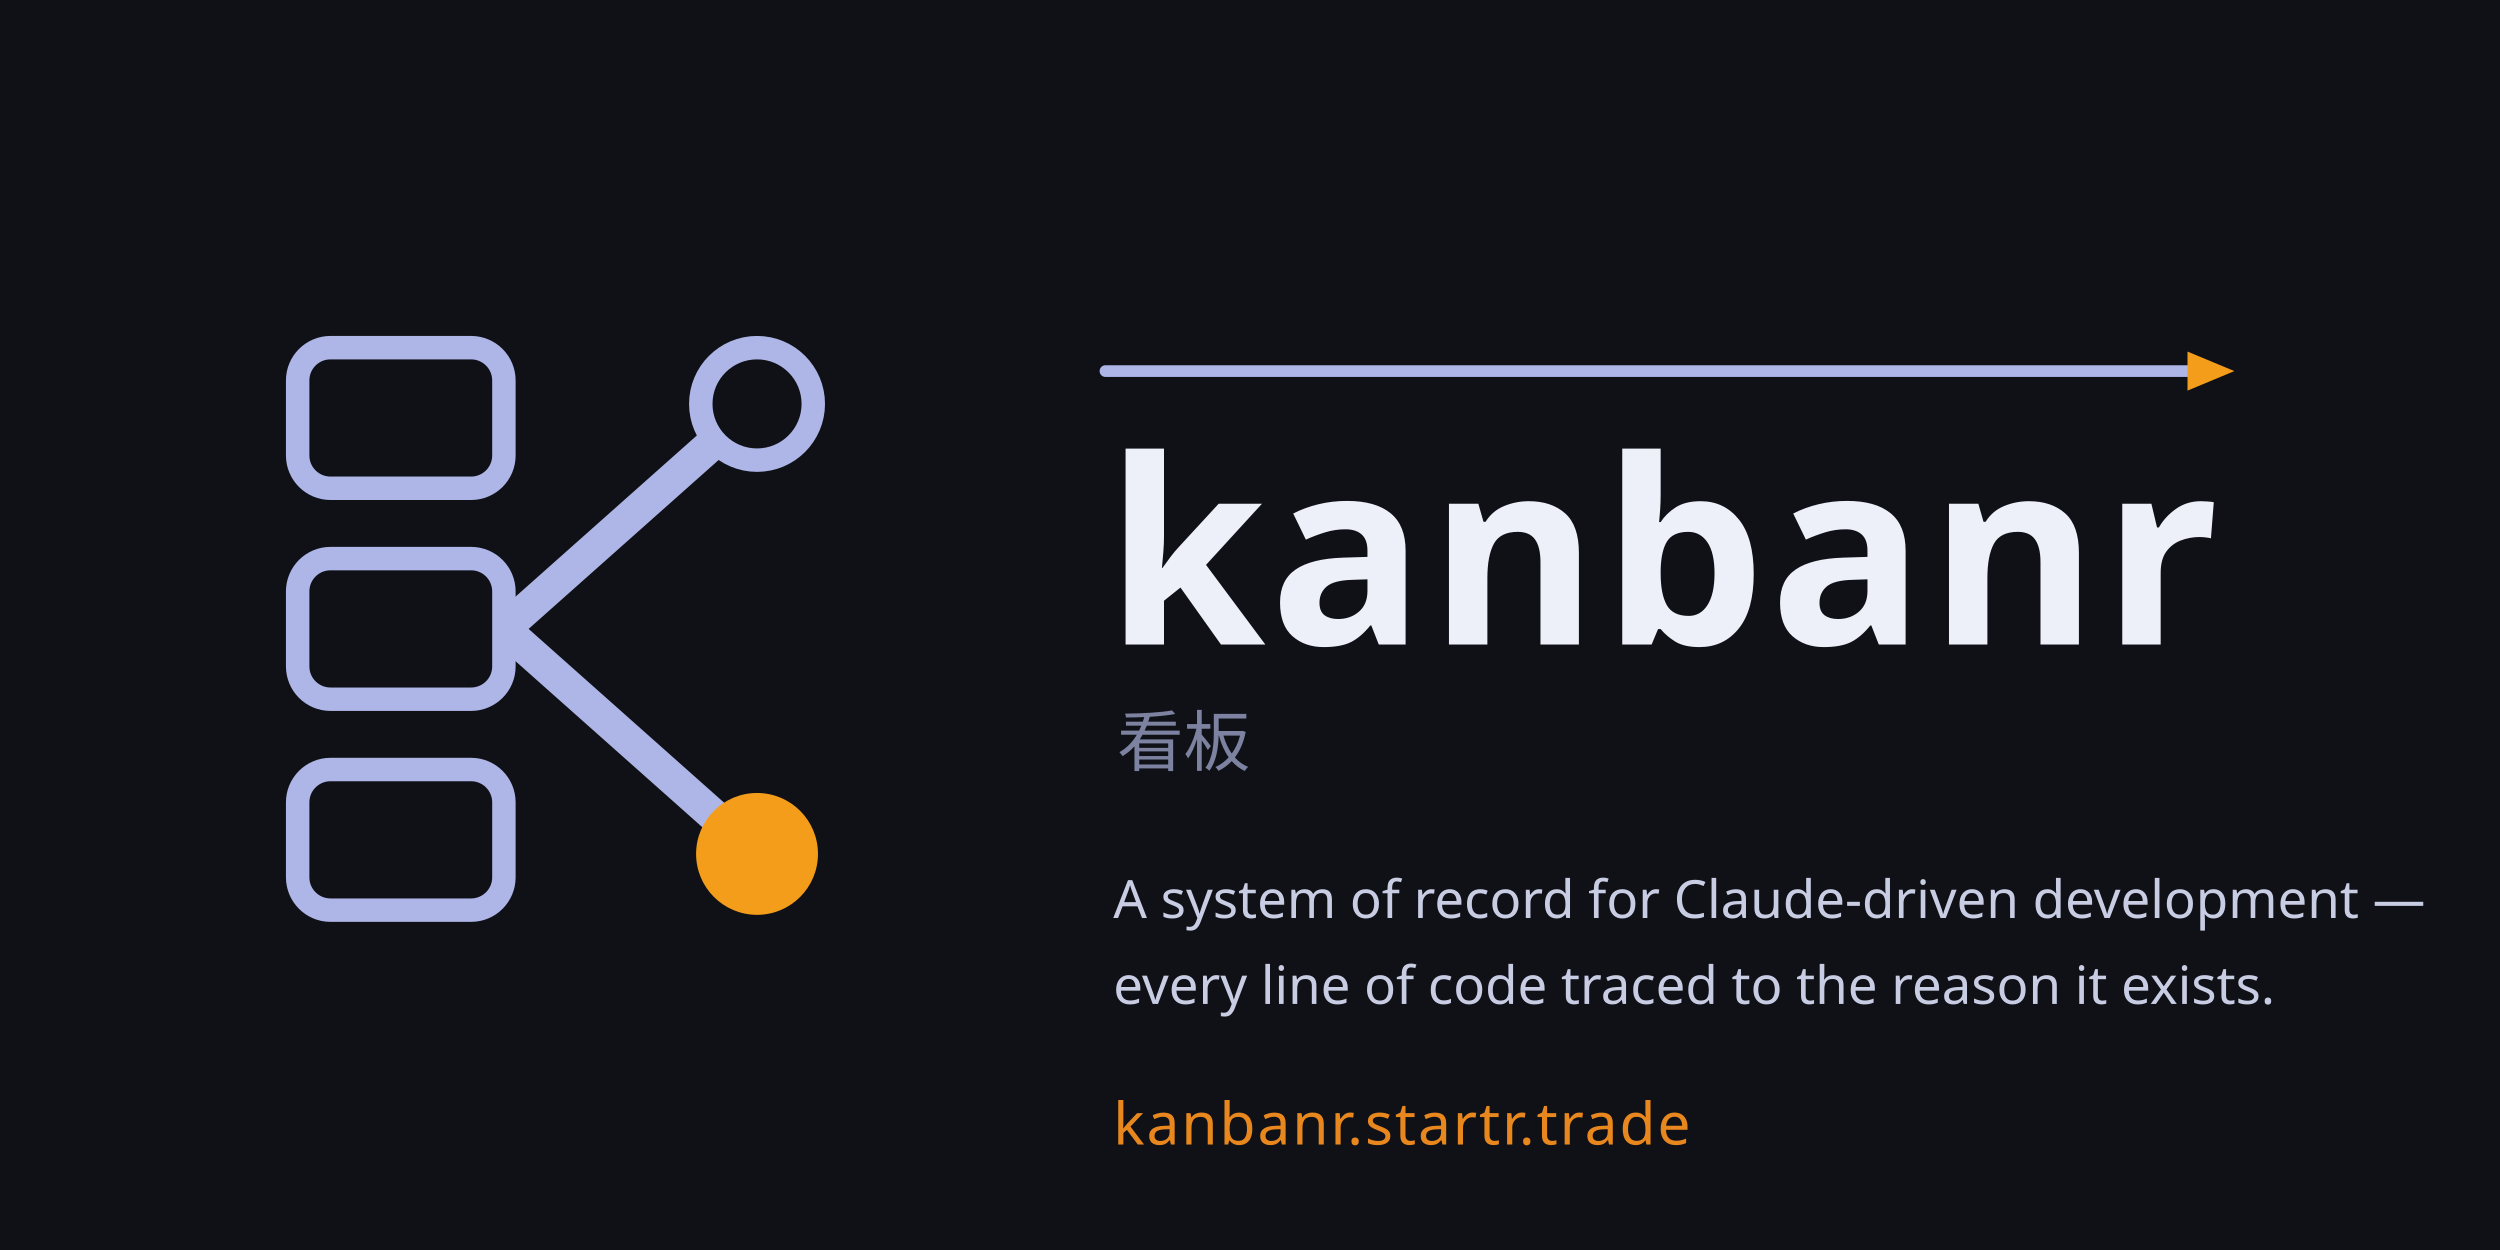
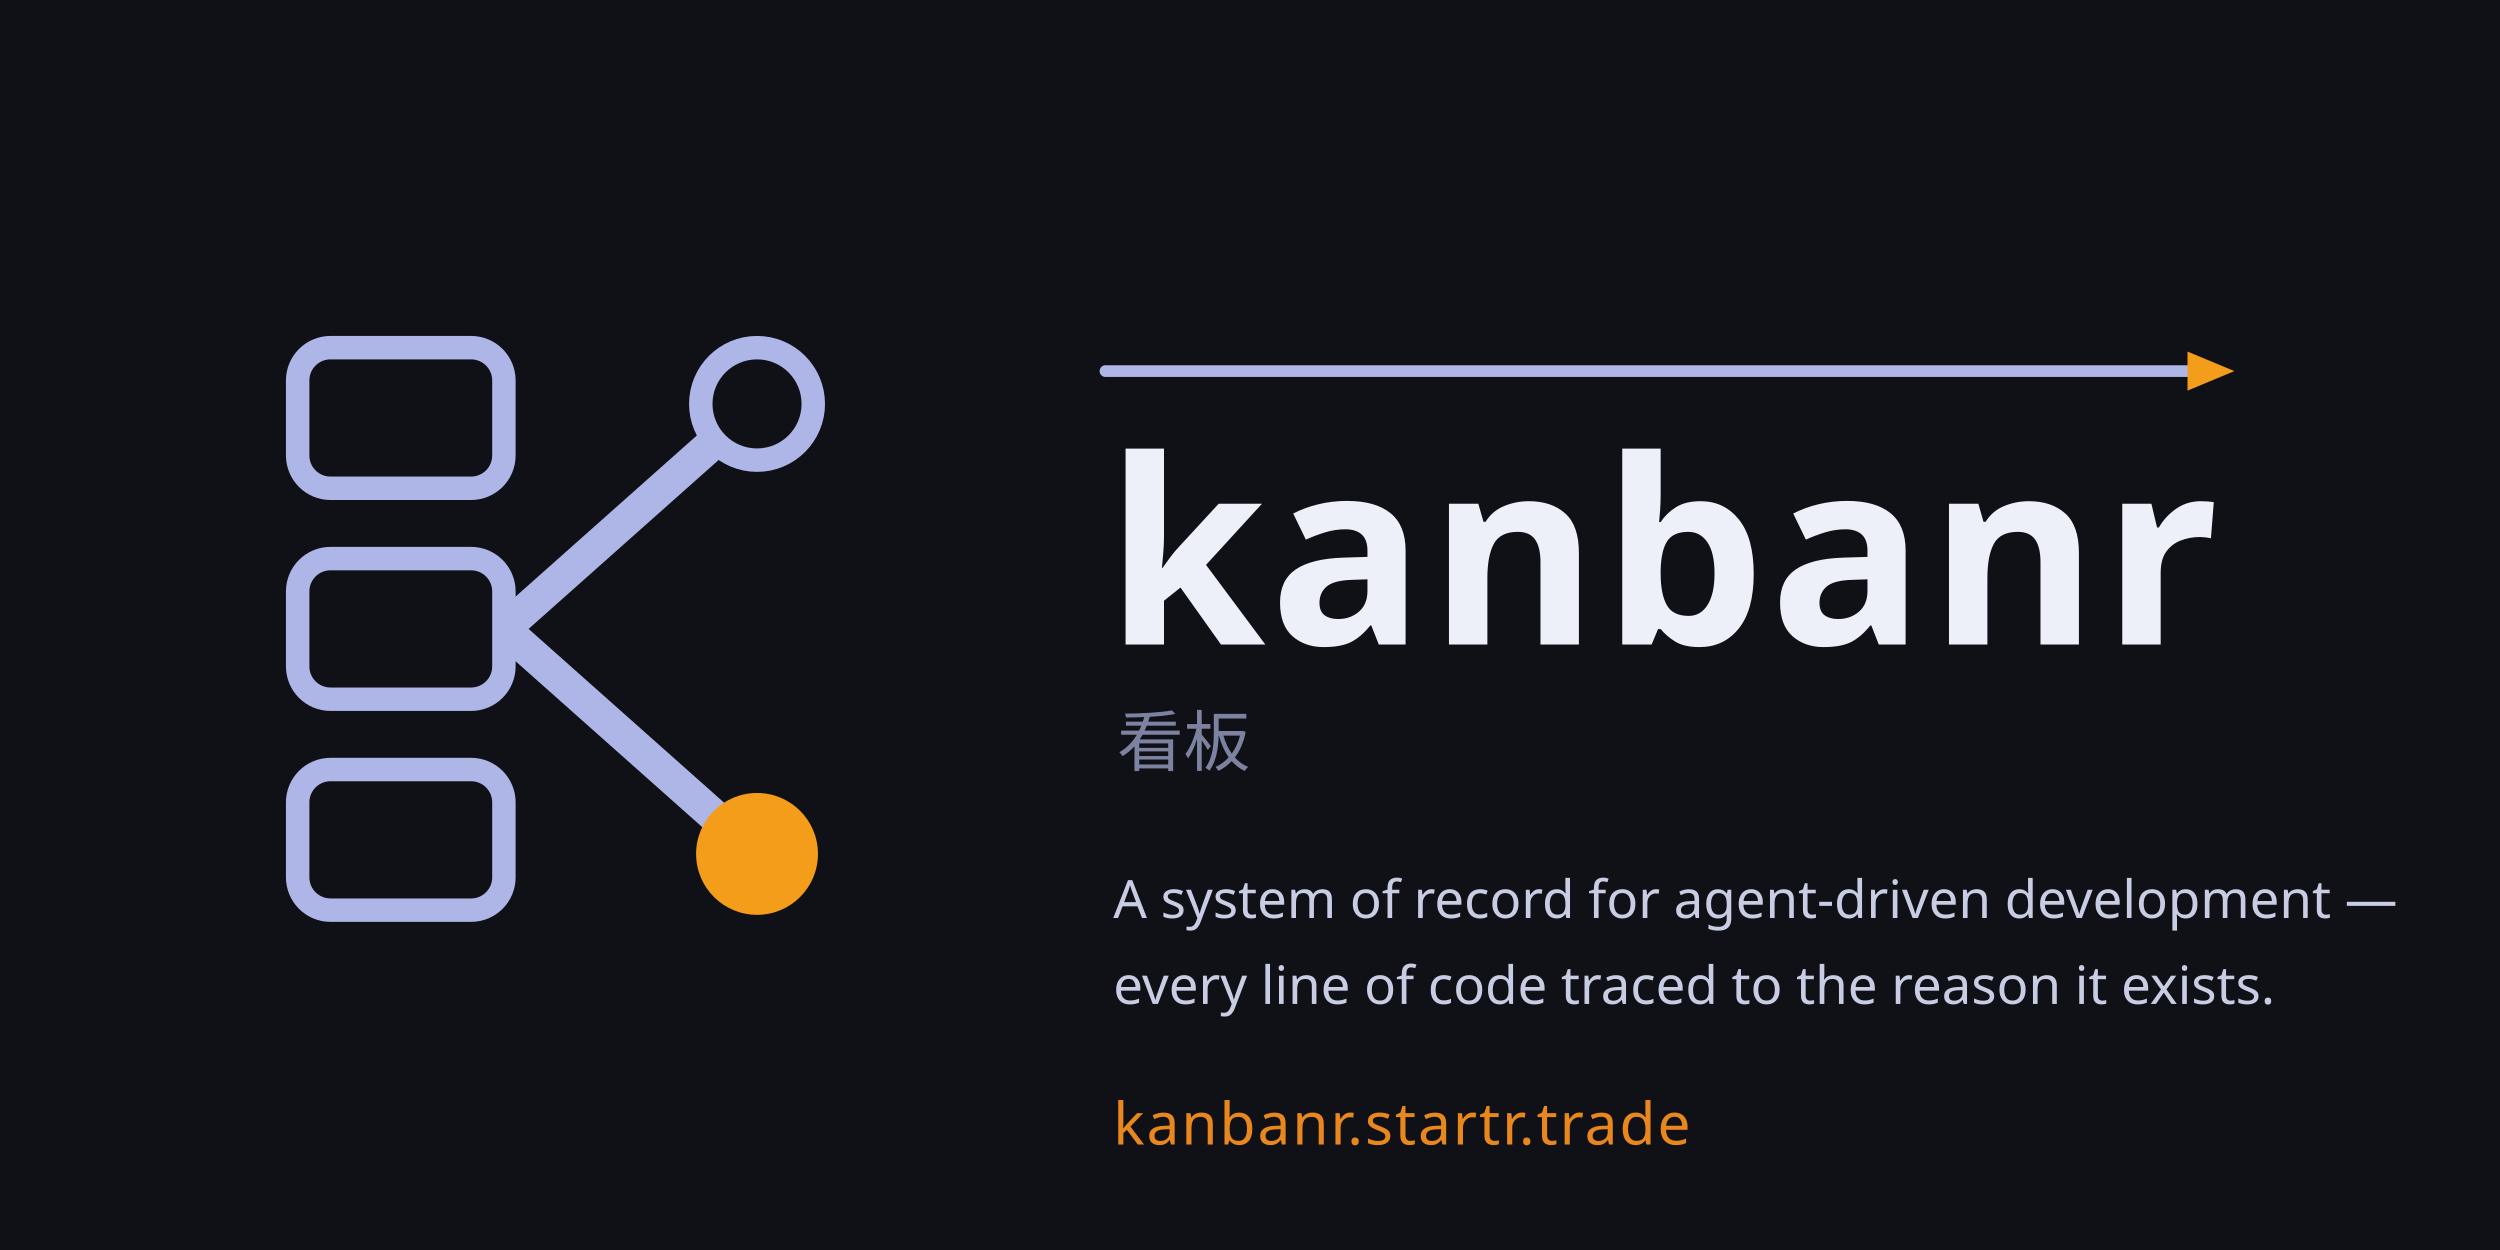
- <svg xmlns="http://www.w3.org/2000/svg" viewBox="0 0 1280 640" role="img" aria-label="kanbanr — a system of record for Claude-driven development">
+ <svg xmlns="http://www.w3.org/2000/svg" viewBox="0 0 1280 640" role="img" aria-label="kanbanr — a system of record for agent-driven development">
  <rect width="1280" height="640" fill="#0F1117" />
  <g transform="translate(90,130) scale(2.4)">
    <path d="M70 80 L124 32" fill="none" stroke="#AEB6E8" stroke-width="7" stroke-linecap="round" />
    <path d="M70 80 L124 128" fill="none" stroke="#AEB6E8" stroke-width="7" stroke-linecap="round" />
    <rect x="26" y="20" width="44" height="30" rx="7" fill="#0F1117" stroke="#AEB6E8" stroke-width="5" />
    <rect x="26" y="65" width="44" height="30" rx="7" fill="#0F1117" stroke="#AEB6E8" stroke-width="5" />
    <rect x="26" y="110" width="44" height="30" rx="7" fill="#0F1117" stroke="#AEB6E8" stroke-width="5" />
    <circle cx="124" cy="32" r="12" fill="#0F1117" stroke="#AEB6E8" stroke-width="5" />
    <circle cx="124" cy="128" r="13" fill="#F49D1A" />
  </g>
  <path d="M566 190 H1120" fill="none" stroke="#AEB6E8" stroke-width="6" stroke-linecap="round" />
  <path d="M1120 180 L1144 190 L1120 200 Z" fill="#F49D1A" />
  <text x="566" y="330" font-family="'Noto Sans','Segoe UI',ui-sans-serif,sans-serif" font-size="132" font-weight="700" letter-spacing="2" fill="#EDEFF9">kanbanr</text>
  <text x="572" y="392" font-family="'Noto Sans CJK JP','Noto Sans JP','Noto Sans',sans-serif" font-size="34" fill="#7C82A0">看板</text>
-   <text x="570" y="470" font-family="'Noto Sans','Segoe UI',ui-sans-serif,sans-serif" font-size="27" fill="#C9CDE4">A system of record for Claude-driven development —</text>
+   <text x="570" y="470" font-family="'Noto Sans','Segoe UI',ui-sans-serif,sans-serif" font-size="27" fill="#C9CDE4">A system of record for agent-driven development —</text>
  <text x="570" y="514" font-family="'Noto Sans','Segoe UI',ui-sans-serif,sans-serif" font-size="27" fill="#C9CDE4">every line of code traced to the reason it exists.</text>
  <text x="570" y="586" font-family="'Noto Sans','Segoe UI',ui-sans-serif,sans-serif" font-size="30" letter-spacing="1" fill="#E8871E">kanbanr.startr.trade</text>
</svg>
